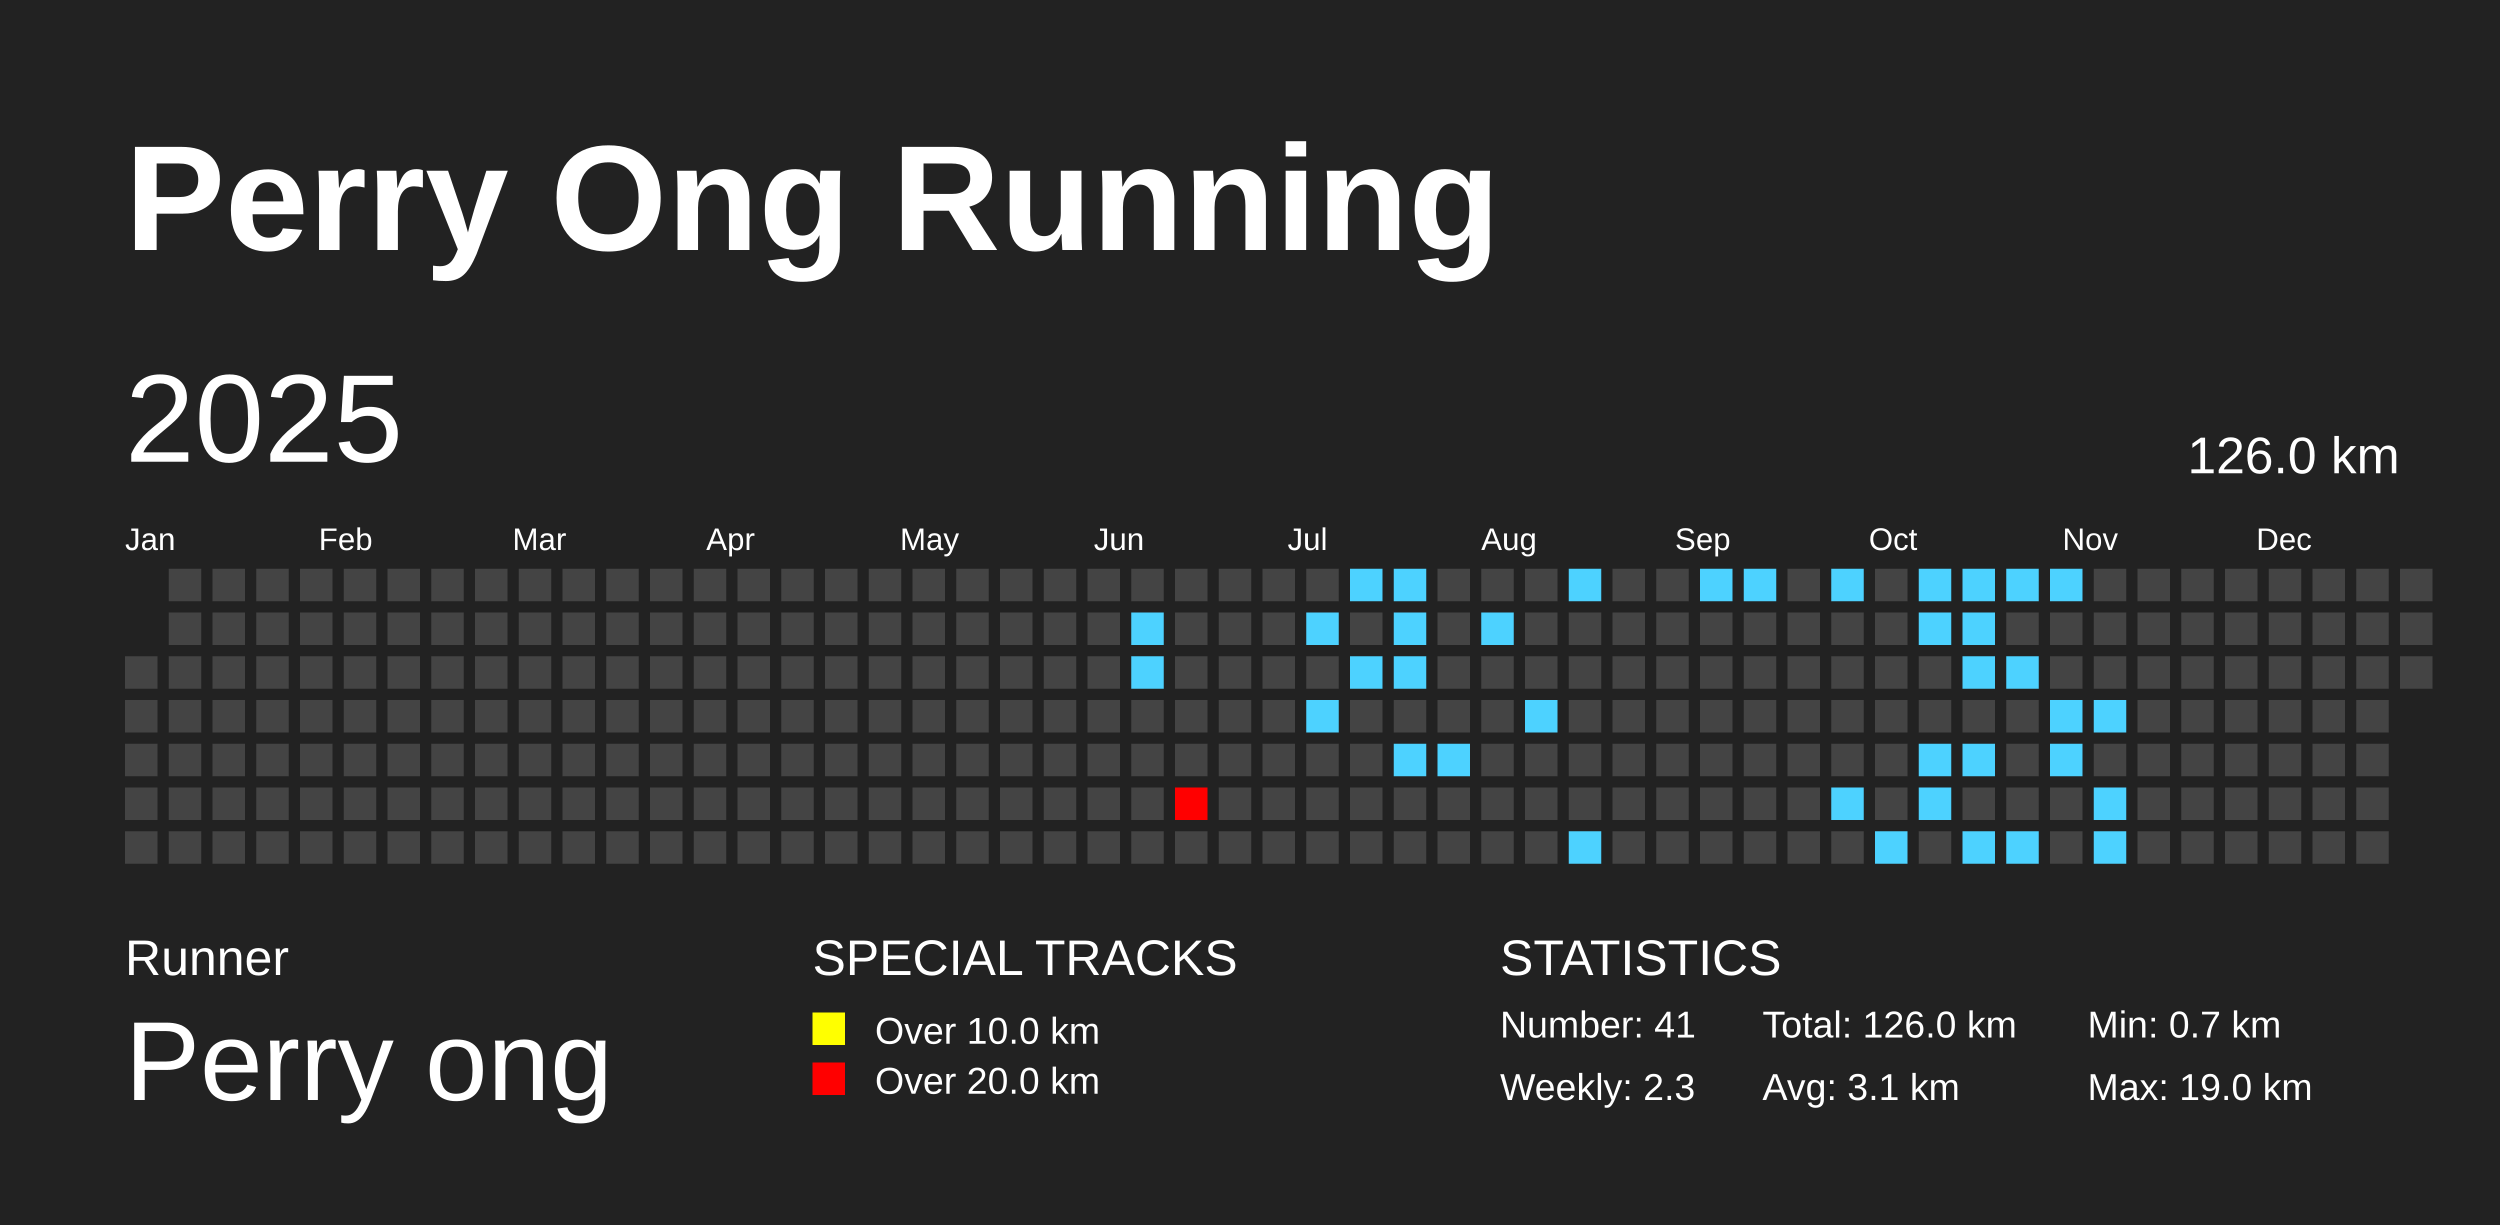
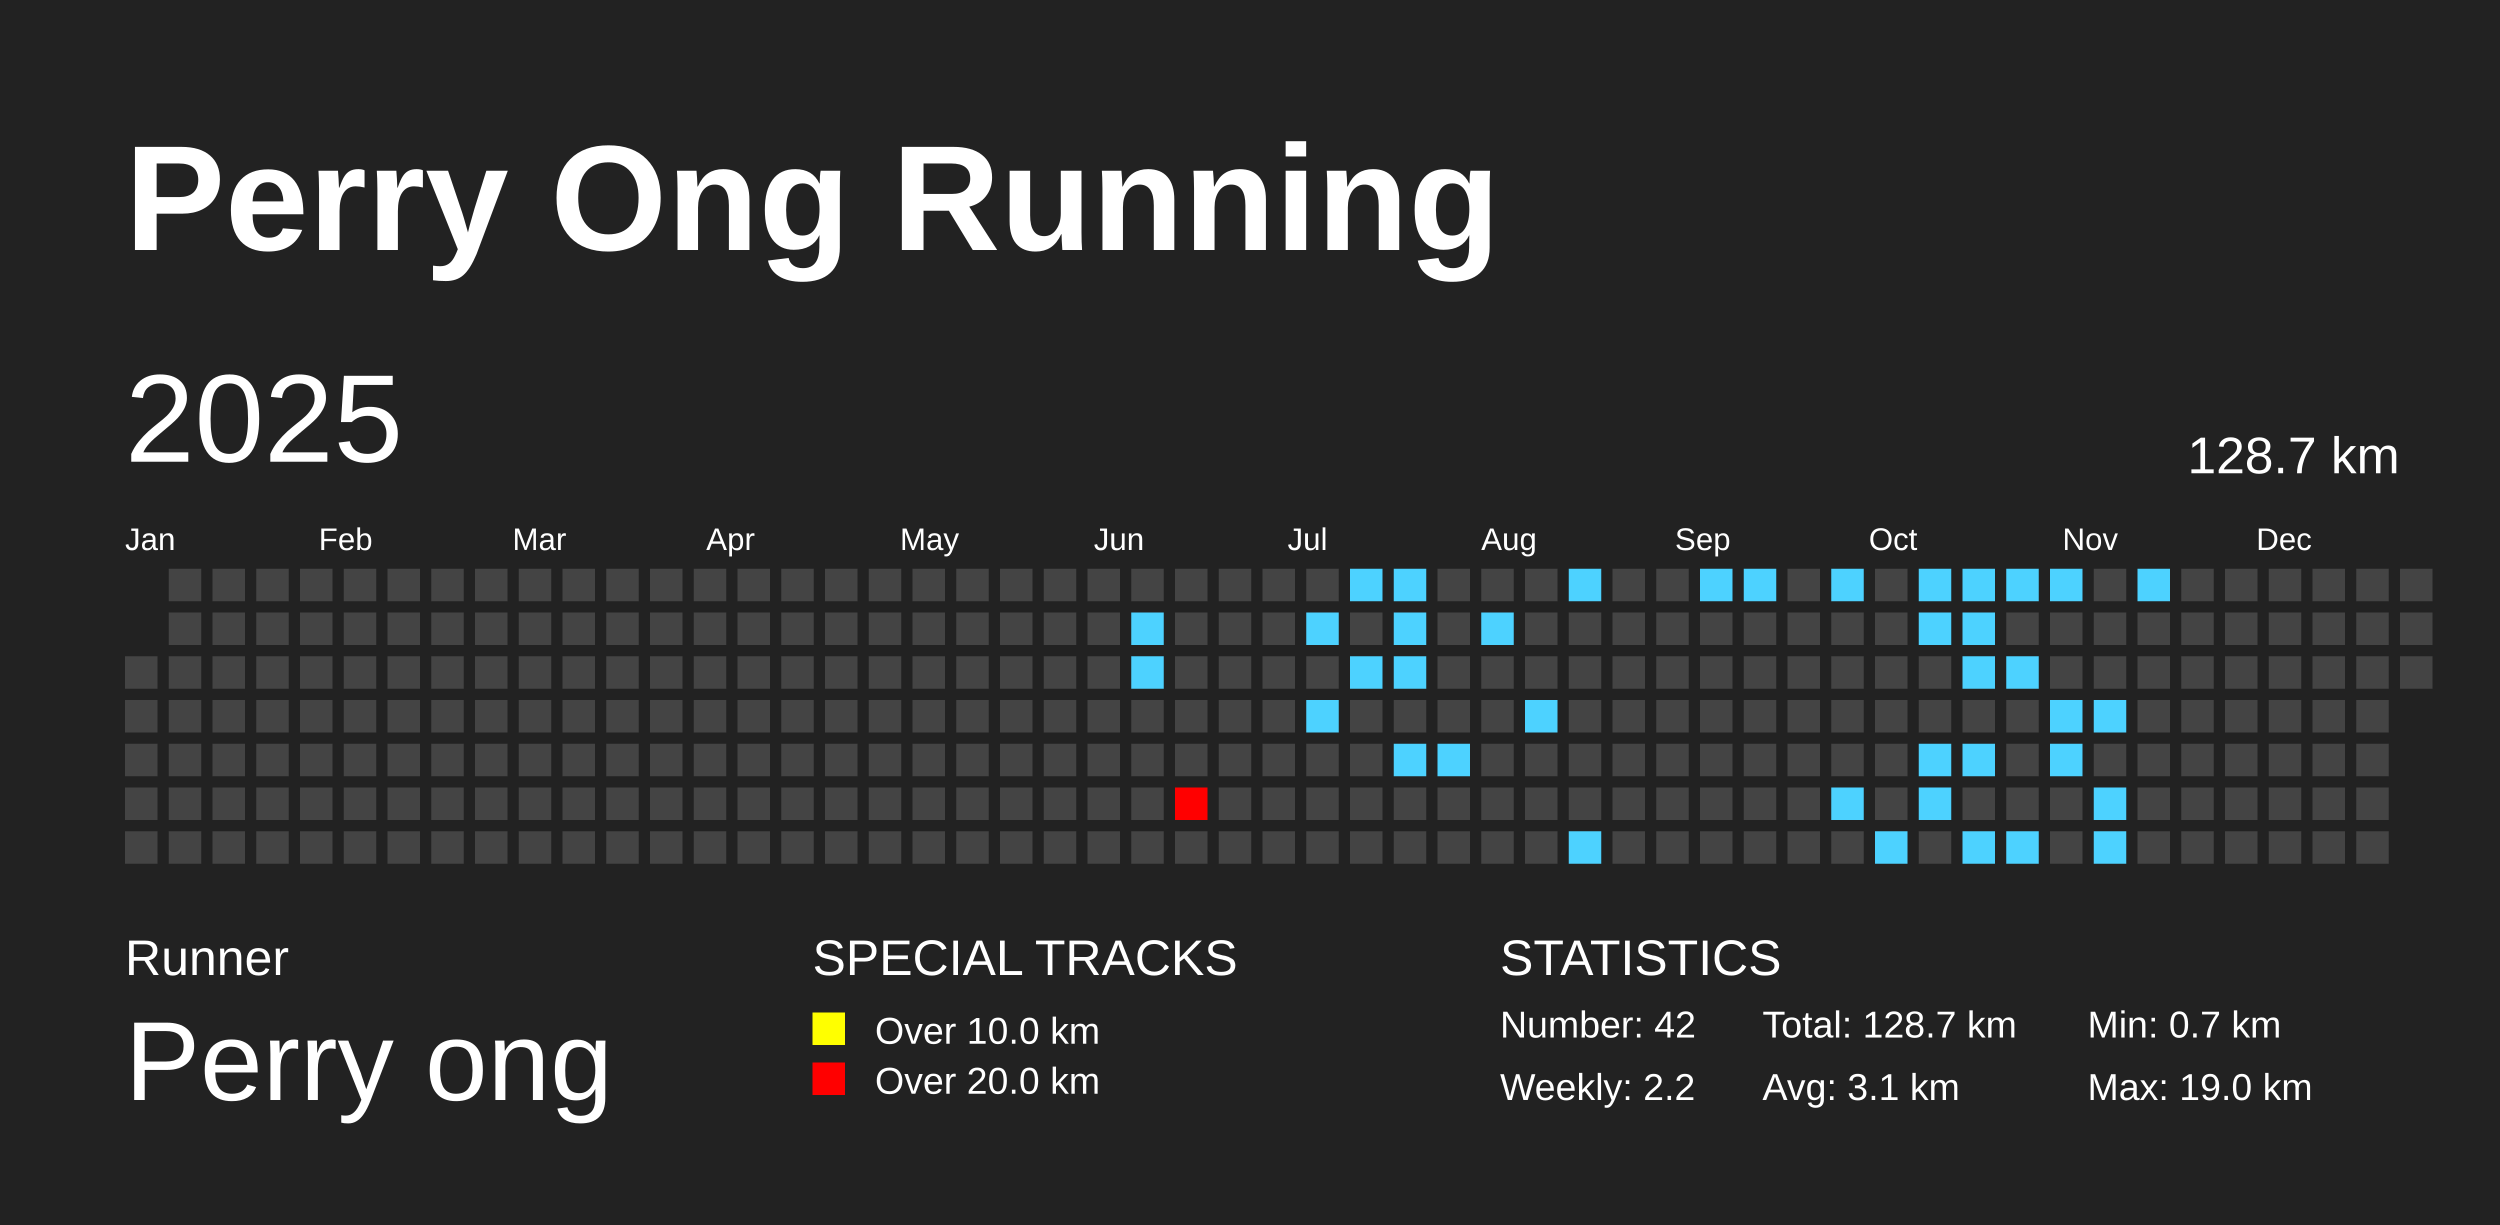
<svg xmlns="http://www.w3.org/2000/svg" baseProfile="full" height="98mm" version="1.1" viewBox="0,0,200,98" width="200mm">
  <defs />
  <rect fill="#222222" height="98" width="200" x="0" y="0" />
  <text fill="#FFFFFF" style="font-size:12px; font-family:Arial; font-weight:bold;" x="10" y="20">Perry Ong Running</text>
  <text fill="#FFFFFF" style="font-size:4px; font-family:Arial" x="10" y="78">Runner</text>
  <text fill="#FFFFFF" style="font-size:9px; font-family:Arial" x="10" y="88">Perry ong</text>
  <text fill="#FFFFFF" style="font-size:4px; font-family:Arial" x="65" y="78">SPECIAL TRACKS</text>
  <rect fill="yellow" height="2.6" width="2.6" x="65" y="81" />
  <text fill="#FFFFFF" style="font-size:3px; font-family:Arial" x="70" y="83.5">Over 10.0 km</text>
  <rect fill="red" height="2.6" width="2.6" x="65" y="85" />
  <text fill="#FFFFFF" style="font-size:3px; font-family:Arial" x="70" y="87.5">Over 20.0 km</text>
  <text fill="#FFFFFF" style="font-size:4px; font-family:Arial" x="120" y="78">STATISTICS</text>
-   <text fill="#FFFFFF" style="font-size:3px; font-family:Arial" x="120" y="83">Number: 41</text>
-   <text fill="#FFFFFF" style="font-size:3px; font-family:Arial" x="120" y="88">Weekly: 2.3</text>
-   <text fill="#FFFFFF" style="font-size:3px; font-family:Arial" x="141" y="83">Total: 126.0 km</text>
+   <text fill="#FFFFFF" style="font-size:3px; font-family:Arial" x="120" y="83">Number: 42</text>
+   <text fill="#FFFFFF" style="font-size:3px; font-family:Arial" x="120" y="88">Weekly: 2.2</text>
+   <text fill="#FFFFFF" style="font-size:3px; font-family:Arial" x="141" y="83">Total: 128.7 km</text>
  <text fill="#FFFFFF" style="font-size:3px; font-family:Arial" x="141" y="88">Avg: 3.1 km</text>
  <text fill="#FFFFFF" style="font-size:3px; font-family:Arial" x="167" y="83">Min: 0.7 km</text>
  <text fill="#FFFFFF" style="font-size:3px; font-family:Arial" x="167" y="88">Max: 19.0 km</text>
  <text dominant-baseline="hanging" fill="#FFFFFF" style="font-size:10.0px; font-family:Arial;" x="10" y="30">2025</text>
-   <text dominant-baseline="hanging" fill="#FFFFFF" style="font-size:4.125px; font-family:Arial;" x="175" y="35">126.0 km</text>
+   <text dominant-baseline="hanging" fill="#FFFFFF" style="font-size:4.125px; font-family:Arial;" x="175" y="35">128.7 km</text>
  <text fill="#FFFFFF" style="font-size:2.5px; font-family:Arial" x="10.0" y="44">Jan</text>
  <text fill="#FFFFFF" style="font-size:2.5px; font-family:Arial" x="25.5" y="44">Feb</text>
  <text fill="#FFFFFF" style="font-size:2.5px; font-family:Arial" x="41.0" y="44">Mar</text>
  <text fill="#FFFFFF" style="font-size:2.5px; font-family:Arial" x="56.5" y="44">Apr</text>
  <text fill="#FFFFFF" style="font-size:2.5px; font-family:Arial" x="72.0" y="44">May</text>
  <text fill="#FFFFFF" style="font-size:2.5px; font-family:Arial" x="87.5" y="44">Jun</text>
  <text fill="#FFFFFF" style="font-size:2.5px; font-family:Arial" x="103.0" y="44">Jul</text>
  <text fill="#FFFFFF" style="font-size:2.5px; font-family:Arial" x="118.5" y="44">Aug</text>
  <text fill="#FFFFFF" style="font-size:2.5px; font-family:Arial" x="134.0" y="44">Sep</text>
  <text fill="#FFFFFF" style="font-size:2.5px; font-family:Arial" x="149.5" y="44">Oct</text>
  <text fill="#FFFFFF" style="font-size:2.5px; font-family:Arial" x="165.0" y="44">Nov</text>
  <text fill="#FFFFFF" style="font-size:2.5px; font-family:Arial" x="180.5" y="44">Dec</text>
  <rect fill="#444444" height="2.6" width="2.6" x="10.0" y="52.5" />
  <rect fill="#444444" height="2.6" width="2.6" x="10.0" y="56.0" />
  <rect fill="#444444" height="2.6" width="2.6" x="10.0" y="59.5" />
  <rect fill="#444444" height="2.6" width="2.6" x="10.0" y="63.0" />
  <rect fill="#444444" height="2.6" width="2.6" x="10.0" y="66.5" />
  <rect fill="#444444" height="2.6" width="2.6" x="13.5" y="45.5" />
  <rect fill="#444444" height="2.6" width="2.6" x="13.5" y="49.0" />
  <rect fill="#444444" height="2.6" width="2.6" x="13.5" y="52.5" />
  <rect fill="#444444" height="2.6" width="2.6" x="13.5" y="56.0" />
  <rect fill="#444444" height="2.6" width="2.6" x="13.5" y="59.5" />
  <rect fill="#444444" height="2.6" width="2.6" x="13.5" y="63.0" />
  <rect fill="#444444" height="2.6" width="2.6" x="13.5" y="66.5" />
  <rect fill="#444444" height="2.6" width="2.6" x="17.0" y="45.5" />
  <rect fill="#444444" height="2.6" width="2.6" x="17.0" y="49.0" />
  <rect fill="#444444" height="2.6" width="2.6" x="17.0" y="52.5" />
  <rect fill="#444444" height="2.6" width="2.6" x="17.0" y="56.0" />
  <rect fill="#444444" height="2.6" width="2.6" x="17.0" y="59.5" />
  <rect fill="#444444" height="2.6" width="2.6" x="17.0" y="63.0" />
  <rect fill="#444444" height="2.6" width="2.6" x="17.0" y="66.5" />
  <rect fill="#444444" height="2.6" width="2.6" x="20.5" y="45.5" />
  <rect fill="#444444" height="2.6" width="2.6" x="20.5" y="49.0" />
  <rect fill="#444444" height="2.6" width="2.6" x="20.5" y="52.5" />
  <rect fill="#444444" height="2.6" width="2.6" x="20.5" y="56.0" />
  <rect fill="#444444" height="2.6" width="2.6" x="20.5" y="59.5" />
  <rect fill="#444444" height="2.6" width="2.6" x="20.5" y="63.0" />
  <rect fill="#444444" height="2.6" width="2.6" x="20.5" y="66.5" />
  <rect fill="#444444" height="2.6" width="2.6" x="24.0" y="45.5" />
  <rect fill="#444444" height="2.6" width="2.6" x="24.0" y="49.0" />
  <rect fill="#444444" height="2.6" width="2.6" x="24.0" y="52.5" />
  <rect fill="#444444" height="2.6" width="2.6" x="24.0" y="56.0" />
  <rect fill="#444444" height="2.6" width="2.6" x="24.0" y="59.5" />
  <rect fill="#444444" height="2.6" width="2.6" x="24.0" y="63.0" />
  <rect fill="#444444" height="2.6" width="2.6" x="24.0" y="66.5" />
  <rect fill="#444444" height="2.6" width="2.6" x="27.5" y="45.5" />
  <rect fill="#444444" height="2.6" width="2.6" x="27.5" y="49.0" />
  <rect fill="#444444" height="2.6" width="2.6" x="27.5" y="52.5" />
  <rect fill="#444444" height="2.6" width="2.6" x="27.5" y="56.0" />
  <rect fill="#444444" height="2.6" width="2.6" x="27.5" y="59.5" />
  <rect fill="#444444" height="2.6" width="2.6" x="27.5" y="63.0" />
  <rect fill="#444444" height="2.6" width="2.6" x="27.5" y="66.5" />
  <rect fill="#444444" height="2.6" width="2.6" x="31.0" y="45.5" />
  <rect fill="#444444" height="2.6" width="2.6" x="31.0" y="49.0" />
  <rect fill="#444444" height="2.6" width="2.6" x="31.0" y="52.5" />
  <rect fill="#444444" height="2.6" width="2.6" x="31.0" y="56.0" />
  <rect fill="#444444" height="2.6" width="2.6" x="31.0" y="59.5" />
  <rect fill="#444444" height="2.6" width="2.6" x="31.0" y="63.0" />
  <rect fill="#444444" height="2.6" width="2.6" x="31.0" y="66.5" />
  <rect fill="#444444" height="2.6" width="2.6" x="34.5" y="45.5" />
  <rect fill="#444444" height="2.6" width="2.6" x="34.5" y="49.0" />
  <rect fill="#444444" height="2.6" width="2.6" x="34.5" y="52.5" />
  <rect fill="#444444" height="2.6" width="2.6" x="34.5" y="56.0" />
  <rect fill="#444444" height="2.6" width="2.6" x="34.5" y="59.5" />
  <rect fill="#444444" height="2.6" width="2.6" x="34.5" y="63.0" />
  <rect fill="#444444" height="2.6" width="2.6" x="34.5" y="66.5" />
  <rect fill="#444444" height="2.6" width="2.6" x="38.0" y="45.5" />
  <rect fill="#444444" height="2.6" width="2.6" x="38.0" y="49.0" />
  <rect fill="#444444" height="2.6" width="2.6" x="38.0" y="52.5" />
  <rect fill="#444444" height="2.6" width="2.6" x="38.0" y="56.0" />
  <rect fill="#444444" height="2.6" width="2.6" x="38.0" y="59.5" />
  <rect fill="#444444" height="2.6" width="2.6" x="38.0" y="63.0" />
  <rect fill="#444444" height="2.6" width="2.6" x="38.0" y="66.5" />
  <rect fill="#444444" height="2.6" width="2.6" x="41.5" y="45.5" />
  <rect fill="#444444" height="2.6" width="2.6" x="41.5" y="49.0" />
  <rect fill="#444444" height="2.6" width="2.6" x="41.5" y="52.5" />
  <rect fill="#444444" height="2.6" width="2.6" x="41.5" y="56.0" />
  <rect fill="#444444" height="2.6" width="2.6" x="41.5" y="59.5" />
  <rect fill="#444444" height="2.6" width="2.6" x="41.5" y="63.0" />
  <rect fill="#444444" height="2.6" width="2.6" x="41.5" y="66.5" />
  <rect fill="#444444" height="2.6" width="2.6" x="45.0" y="45.5" />
  <rect fill="#444444" height="2.6" width="2.6" x="45.0" y="49.0" />
  <rect fill="#444444" height="2.6" width="2.6" x="45.0" y="52.5" />
  <rect fill="#444444" height="2.6" width="2.6" x="45.0" y="56.0" />
  <rect fill="#444444" height="2.6" width="2.6" x="45.0" y="59.5" />
  <rect fill="#444444" height="2.6" width="2.6" x="45.0" y="63.0" />
  <rect fill="#444444" height="2.6" width="2.6" x="45.0" y="66.5" />
  <rect fill="#444444" height="2.6" width="2.6" x="48.5" y="45.5" />
  <rect fill="#444444" height="2.6" width="2.6" x="48.5" y="49.0" />
  <rect fill="#444444" height="2.6" width="2.6" x="48.5" y="52.5" />
  <rect fill="#444444" height="2.6" width="2.6" x="48.5" y="56.0" />
  <rect fill="#444444" height="2.6" width="2.6" x="48.5" y="59.5" />
  <rect fill="#444444" height="2.6" width="2.6" x="48.5" y="63.0" />
  <rect fill="#444444" height="2.6" width="2.6" x="48.5" y="66.5" />
  <rect fill="#444444" height="2.6" width="2.6" x="52.0" y="45.5" />
  <rect fill="#444444" height="2.6" width="2.6" x="52.0" y="49.0" />
  <rect fill="#444444" height="2.6" width="2.6" x="52.0" y="52.5" />
  <rect fill="#444444" height="2.6" width="2.6" x="52.0" y="56.0" />
  <rect fill="#444444" height="2.6" width="2.6" x="52.0" y="59.5" />
  <rect fill="#444444" height="2.6" width="2.6" x="52.0" y="63.0" />
  <rect fill="#444444" height="2.6" width="2.6" x="52.0" y="66.5" />
  <rect fill="#444444" height="2.6" width="2.6" x="55.5" y="45.5" />
  <rect fill="#444444" height="2.6" width="2.6" x="55.5" y="49.0" />
  <rect fill="#444444" height="2.6" width="2.6" x="55.5" y="52.5" />
  <rect fill="#444444" height="2.6" width="2.6" x="55.5" y="56.0" />
  <rect fill="#444444" height="2.6" width="2.6" x="55.5" y="59.5" />
  <rect fill="#444444" height="2.6" width="2.6" x="55.5" y="63.0" />
  <rect fill="#444444" height="2.6" width="2.6" x="55.5" y="66.5" />
  <rect fill="#444444" height="2.6" width="2.6" x="59.0" y="45.5" />
  <rect fill="#444444" height="2.6" width="2.6" x="59.0" y="49.0" />
  <rect fill="#444444" height="2.6" width="2.6" x="59.0" y="52.5" />
  <rect fill="#444444" height="2.6" width="2.6" x="59.0" y="56.0" />
  <rect fill="#444444" height="2.6" width="2.6" x="59.0" y="59.5" />
  <rect fill="#444444" height="2.6" width="2.6" x="59.0" y="63.0" />
  <rect fill="#444444" height="2.6" width="2.6" x="59.0" y="66.5" />
  <rect fill="#444444" height="2.6" width="2.6" x="62.5" y="45.5" />
  <rect fill="#444444" height="2.6" width="2.6" x="62.5" y="49.0" />
  <rect fill="#444444" height="2.6" width="2.6" x="62.5" y="52.5" />
  <rect fill="#444444" height="2.6" width="2.6" x="62.5" y="56.0" />
  <rect fill="#444444" height="2.6" width="2.6" x="62.5" y="59.5" />
  <rect fill="#444444" height="2.6" width="2.6" x="62.5" y="63.0" />
  <rect fill="#444444" height="2.6" width="2.6" x="62.5" y="66.5" />
  <rect fill="#444444" height="2.6" width="2.6" x="66.0" y="45.5" />
  <rect fill="#444444" height="2.6" width="2.6" x="66.0" y="49.0" />
  <rect fill="#444444" height="2.6" width="2.6" x="66.0" y="52.5" />
  <rect fill="#444444" height="2.6" width="2.6" x="66.0" y="56.0" />
  <rect fill="#444444" height="2.6" width="2.6" x="66.0" y="59.5" />
  <rect fill="#444444" height="2.6" width="2.6" x="66.0" y="63.0" />
  <rect fill="#444444" height="2.6" width="2.6" x="66.0" y="66.5" />
  <rect fill="#444444" height="2.6" width="2.6" x="69.5" y="45.5" />
  <rect fill="#444444" height="2.6" width="2.6" x="69.5" y="49.0" />
  <rect fill="#444444" height="2.6" width="2.6" x="69.5" y="52.5" />
  <rect fill="#444444" height="2.6" width="2.6" x="69.5" y="56.0" />
  <rect fill="#444444" height="2.6" width="2.6" x="69.5" y="59.5" />
  <rect fill="#444444" height="2.6" width="2.6" x="69.5" y="63.0" />
  <rect fill="#444444" height="2.6" width="2.6" x="69.5" y="66.5" />
  <rect fill="#444444" height="2.6" width="2.6" x="73.0" y="45.5" />
  <rect fill="#444444" height="2.6" width="2.6" x="73.0" y="49.0" />
  <rect fill="#444444" height="2.6" width="2.6" x="73.0" y="52.5" />
  <rect fill="#444444" height="2.6" width="2.6" x="73.0" y="56.0" />
  <rect fill="#444444" height="2.6" width="2.6" x="73.0" y="59.5" />
  <rect fill="#444444" height="2.6" width="2.6" x="73.0" y="63.0" />
  <rect fill="#444444" height="2.6" width="2.6" x="73.0" y="66.5" />
  <rect fill="#444444" height="2.6" width="2.6" x="76.5" y="45.5" />
  <rect fill="#444444" height="2.6" width="2.6" x="76.5" y="49.0" />
  <rect fill="#444444" height="2.6" width="2.6" x="76.5" y="52.5" />
  <rect fill="#444444" height="2.6" width="2.6" x="76.5" y="56.0" />
  <rect fill="#444444" height="2.6" width="2.6" x="76.5" y="59.5" />
  <rect fill="#444444" height="2.6" width="2.6" x="76.5" y="63.0" />
  <rect fill="#444444" height="2.6" width="2.6" x="76.5" y="66.5" />
  <rect fill="#444444" height="2.6" width="2.6" x="80.0" y="45.5" />
  <rect fill="#444444" height="2.6" width="2.6" x="80.0" y="49.0" />
  <rect fill="#444444" height="2.6" width="2.6" x="80.0" y="52.5" />
  <rect fill="#444444" height="2.6" width="2.6" x="80.0" y="56.0" />
  <rect fill="#444444" height="2.6" width="2.6" x="80.0" y="59.5" />
  <rect fill="#444444" height="2.6" width="2.6" x="80.0" y="63.0" />
  <rect fill="#444444" height="2.6" width="2.6" x="80.0" y="66.5" />
  <rect fill="#444444" height="2.6" width="2.6" x="83.5" y="45.5" />
  <rect fill="#444444" height="2.6" width="2.6" x="83.5" y="49.0" />
  <rect fill="#444444" height="2.6" width="2.6" x="83.5" y="52.5" />
  <rect fill="#444444" height="2.6" width="2.6" x="83.5" y="56.0" />
  <rect fill="#444444" height="2.6" width="2.6" x="83.5" y="59.5" />
  <rect fill="#444444" height="2.6" width="2.6" x="83.5" y="63.0" />
  <rect fill="#444444" height="2.6" width="2.6" x="83.5" y="66.5" />
  <rect fill="#444444" height="2.6" width="2.6" x="87.0" y="45.5" />
  <rect fill="#444444" height="2.6" width="2.6" x="87.0" y="49.0" />
  <rect fill="#444444" height="2.6" width="2.6" x="87.0" y="52.5" />
  <rect fill="#444444" height="2.6" width="2.6" x="87.0" y="56.0" />
  <rect fill="#444444" height="2.6" width="2.6" x="87.0" y="59.5" />
  <rect fill="#444444" height="2.6" width="2.6" x="87.0" y="63.0" />
  <rect fill="#444444" height="2.6" width="2.6" x="87.0" y="66.5" />
  <rect fill="#444444" height="2.6" width="2.6" x="90.5" y="45.5" />
  <rect fill="#4DD2FF" height="2.6" width="2.6" x="90.5" y="49.0" />
  <rect fill="#4DD2FF" height="2.6" width="2.6" x="90.5" y="52.5" />
  <rect fill="#444444" height="2.6" width="2.6" x="90.5" y="56.0" />
  <rect fill="#444444" height="2.6" width="2.6" x="90.5" y="59.5" />
  <rect fill="#444444" height="2.6" width="2.6" x="90.5" y="63.0" />
  <rect fill="#444444" height="2.6" width="2.6" x="90.5" y="66.5" />
  <rect fill="#444444" height="2.6" width="2.6" x="94.0" y="45.5" />
  <rect fill="#444444" height="2.6" width="2.6" x="94.0" y="49.0" />
  <rect fill="#444444" height="2.6" width="2.6" x="94.0" y="52.5" />
  <rect fill="#444444" height="2.6" width="2.6" x="94.0" y="56.0" />
  <rect fill="#444444" height="2.6" width="2.6" x="94.0" y="59.5" />
  <rect fill="red" height="2.6" width="2.6" x="94.0" y="63.0" />
  <rect fill="#444444" height="2.6" width="2.6" x="94.0" y="66.5" />
  <rect fill="#444444" height="2.6" width="2.6" x="97.5" y="45.5" />
  <rect fill="#444444" height="2.6" width="2.6" x="97.5" y="49.0" />
  <rect fill="#444444" height="2.6" width="2.6" x="97.5" y="52.5" />
  <rect fill="#444444" height="2.6" width="2.6" x="97.5" y="56.0" />
  <rect fill="#444444" height="2.6" width="2.6" x="97.5" y="59.5" />
  <rect fill="#444444" height="2.6" width="2.6" x="97.5" y="63.0" />
  <rect fill="#444444" height="2.6" width="2.6" x="97.5" y="66.5" />
  <rect fill="#444444" height="2.6" width="2.6" x="101.0" y="45.5" />
  <rect fill="#444444" height="2.6" width="2.6" x="101.0" y="49.0" />
  <rect fill="#444444" height="2.6" width="2.6" x="101.0" y="52.5" />
  <rect fill="#444444" height="2.6" width="2.6" x="101.0" y="56.0" />
  <rect fill="#444444" height="2.6" width="2.6" x="101.0" y="59.5" />
  <rect fill="#444444" height="2.6" width="2.6" x="101.0" y="63.0" />
  <rect fill="#444444" height="2.6" width="2.6" x="101.0" y="66.5" />
  <rect fill="#444444" height="2.6" width="2.6" x="104.5" y="45.5" />
  <rect fill="#4DD2FF" height="2.6" width="2.6" x="104.5" y="49.0" />
  <rect fill="#444444" height="2.6" width="2.6" x="104.5" y="52.5" />
  <rect fill="#4DD2FF" height="2.6" width="2.6" x="104.5" y="56.0" />
  <rect fill="#444444" height="2.6" width="2.6" x="104.5" y="59.5" />
  <rect fill="#444444" height="2.6" width="2.6" x="104.5" y="63.0" />
  <rect fill="#444444" height="2.6" width="2.6" x="104.5" y="66.5" />
  <rect fill="#4DD2FF" height="2.6" width="2.6" x="108.0" y="45.5" />
  <rect fill="#444444" height="2.6" width="2.6" x="108.0" y="49.0" />
  <rect fill="#4DD2FF" height="2.6" width="2.6" x="108.0" y="52.5" />
  <rect fill="#444444" height="2.6" width="2.6" x="108.0" y="56.0" />
  <rect fill="#444444" height="2.6" width="2.6" x="108.0" y="59.5" />
  <rect fill="#444444" height="2.6" width="2.6" x="108.0" y="63.0" />
  <rect fill="#444444" height="2.6" width="2.6" x="108.0" y="66.5" />
  <rect fill="#4DD2FF" height="2.6" width="2.6" x="111.5" y="45.5" />
  <rect fill="#4DD2FF" height="2.6" width="2.6" x="111.5" y="49.0" />
  <rect fill="#4DD2FF" height="2.6" width="2.6" x="111.5" y="52.5" />
  <rect fill="#444444" height="2.6" width="2.6" x="111.5" y="56.0" />
  <rect fill="#4DD2FF" height="2.6" width="2.6" x="111.5" y="59.5" />
  <rect fill="#444444" height="2.6" width="2.6" x="111.5" y="63.0" />
  <rect fill="#444444" height="2.6" width="2.6" x="111.5" y="66.5" />
  <rect fill="#444444" height="2.6" width="2.6" x="115.0" y="45.5" />
  <rect fill="#444444" height="2.6" width="2.6" x="115.0" y="49.0" />
  <rect fill="#444444" height="2.6" width="2.6" x="115.0" y="52.5" />
  <rect fill="#444444" height="2.6" width="2.6" x="115.0" y="56.0" />
  <rect fill="#4DD2FF" height="2.6" width="2.6" x="115.0" y="59.5" />
  <rect fill="#444444" height="2.6" width="2.6" x="115.0" y="63.0" />
  <rect fill="#444444" height="2.6" width="2.6" x="115.0" y="66.5" />
  <rect fill="#444444" height="2.6" width="2.6" x="118.5" y="45.5" />
  <rect fill="#4DD2FF" height="2.6" width="2.6" x="118.5" y="49.0" />
  <rect fill="#444444" height="2.6" width="2.6" x="118.5" y="52.5" />
  <rect fill="#444444" height="2.6" width="2.6" x="118.5" y="56.0" />
  <rect fill="#444444" height="2.6" width="2.6" x="118.5" y="59.5" />
  <rect fill="#444444" height="2.6" width="2.6" x="118.5" y="63.0" />
  <rect fill="#444444" height="2.6" width="2.6" x="118.5" y="66.5" />
  <rect fill="#444444" height="2.6" width="2.6" x="122.0" y="45.5" />
  <rect fill="#444444" height="2.6" width="2.6" x="122.0" y="49.0" />
  <rect fill="#444444" height="2.6" width="2.6" x="122.0" y="52.5" />
  <rect fill="#4DD2FF" height="2.6" width="2.6" x="122.0" y="56.0" />
  <rect fill="#444444" height="2.6" width="2.6" x="122.0" y="59.5" />
  <rect fill="#444444" height="2.6" width="2.6" x="122.0" y="63.0" />
  <rect fill="#444444" height="2.6" width="2.6" x="122.0" y="66.5" />
  <rect fill="#4DD2FF" height="2.6" width="2.6" x="125.5" y="45.5" />
  <rect fill="#444444" height="2.6" width="2.6" x="125.5" y="49.0" />
  <rect fill="#444444" height="2.6" width="2.6" x="125.5" y="52.5" />
  <rect fill="#444444" height="2.6" width="2.6" x="125.5" y="56.0" />
  <rect fill="#444444" height="2.6" width="2.6" x="125.5" y="59.5" />
  <rect fill="#444444" height="2.6" width="2.6" x="125.5" y="63.0" />
  <rect fill="#4DD2FF" height="2.6" width="2.6" x="125.5" y="66.5" />
  <rect fill="#444444" height="2.6" width="2.6" x="129.0" y="45.5" />
  <rect fill="#444444" height="2.6" width="2.6" x="129.0" y="49.0" />
  <rect fill="#444444" height="2.6" width="2.6" x="129.0" y="52.5" />
  <rect fill="#444444" height="2.6" width="2.6" x="129.0" y="56.0" />
  <rect fill="#444444" height="2.6" width="2.6" x="129.0" y="59.5" />
  <rect fill="#444444" height="2.6" width="2.6" x="129.0" y="63.0" />
  <rect fill="#444444" height="2.6" width="2.6" x="129.0" y="66.5" />
  <rect fill="#444444" height="2.6" width="2.6" x="132.5" y="45.5" />
  <rect fill="#444444" height="2.6" width="2.6" x="132.5" y="49.0" />
  <rect fill="#444444" height="2.6" width="2.6" x="132.5" y="52.5" />
  <rect fill="#444444" height="2.6" width="2.6" x="132.5" y="56.0" />
  <rect fill="#444444" height="2.6" width="2.6" x="132.5" y="59.5" />
  <rect fill="#444444" height="2.6" width="2.6" x="132.5" y="63.0" />
  <rect fill="#444444" height="2.6" width="2.6" x="132.5" y="66.5" />
  <rect fill="#4DD2FF" height="2.6" width="2.6" x="136.0" y="45.5" />
  <rect fill="#444444" height="2.6" width="2.6" x="136.0" y="49.0" />
  <rect fill="#444444" height="2.6" width="2.6" x="136.0" y="52.5" />
  <rect fill="#444444" height="2.6" width="2.6" x="136.0" y="56.0" />
  <rect fill="#444444" height="2.6" width="2.6" x="136.0" y="59.5" />
  <rect fill="#444444" height="2.6" width="2.6" x="136.0" y="63.0" />
  <rect fill="#444444" height="2.6" width="2.6" x="136.0" y="66.5" />
  <rect fill="#4DD2FF" height="2.6" width="2.6" x="139.5" y="45.5" />
  <rect fill="#444444" height="2.6" width="2.6" x="139.5" y="49.0" />
  <rect fill="#444444" height="2.6" width="2.6" x="139.5" y="52.5" />
  <rect fill="#444444" height="2.6" width="2.6" x="139.5" y="56.0" />
  <rect fill="#444444" height="2.6" width="2.6" x="139.5" y="59.5" />
  <rect fill="#444444" height="2.6" width="2.6" x="139.5" y="63.0" />
  <rect fill="#444444" height="2.6" width="2.6" x="139.5" y="66.5" />
  <rect fill="#444444" height="2.6" width="2.6" x="143.0" y="45.5" />
  <rect fill="#444444" height="2.6" width="2.6" x="143.0" y="49.0" />
  <rect fill="#444444" height="2.6" width="2.6" x="143.0" y="52.5" />
  <rect fill="#444444" height="2.6" width="2.6" x="143.0" y="56.0" />
  <rect fill="#444444" height="2.6" width="2.6" x="143.0" y="59.5" />
  <rect fill="#444444" height="2.6" width="2.6" x="143.0" y="63.0" />
  <rect fill="#444444" height="2.6" width="2.6" x="143.0" y="66.5" />
  <rect fill="#4DD2FF" height="2.6" width="2.6" x="146.5" y="45.5" />
  <rect fill="#444444" height="2.6" width="2.6" x="146.5" y="49.0" />
  <rect fill="#444444" height="2.6" width="2.6" x="146.5" y="52.5" />
  <rect fill="#444444" height="2.6" width="2.6" x="146.5" y="56.0" />
  <rect fill="#444444" height="2.6" width="2.6" x="146.5" y="59.5" />
  <rect fill="#4DD2FF" height="2.6" width="2.6" x="146.5" y="63.0" />
  <rect fill="#444444" height="2.6" width="2.6" x="146.5" y="66.5" />
  <rect fill="#444444" height="2.6" width="2.6" x="150.0" y="45.5" />
  <rect fill="#444444" height="2.6" width="2.6" x="150.0" y="49.0" />
  <rect fill="#444444" height="2.6" width="2.6" x="150.0" y="52.5" />
  <rect fill="#444444" height="2.6" width="2.6" x="150.0" y="56.0" />
  <rect fill="#444444" height="2.6" width="2.6" x="150.0" y="59.5" />
  <rect fill="#444444" height="2.6" width="2.6" x="150.0" y="63.0" />
  <rect fill="#4DD2FF" height="2.6" width="2.6" x="150.0" y="66.5" />
  <rect fill="#4DD2FF" height="2.6" width="2.6" x="153.5" y="45.5" />
  <rect fill="#4DD2FF" height="2.6" width="2.6" x="153.5" y="49.0" />
  <rect fill="#444444" height="2.6" width="2.6" x="153.5" y="52.5" />
  <rect fill="#444444" height="2.6" width="2.6" x="153.5" y="56.0" />
  <rect fill="#4DD2FF" height="2.6" width="2.6" x="153.5" y="59.5" />
  <rect fill="#4DD2FF" height="2.6" width="2.6" x="153.5" y="63.0" />
  <rect fill="#444444" height="2.6" width="2.6" x="153.5" y="66.5" />
  <rect fill="#4DD2FF" height="2.6" width="2.6" x="157.0" y="45.5" />
  <rect fill="#4DD2FF" height="2.6" width="2.6" x="157.0" y="49.0" />
  <rect fill="#4DD2FF" height="2.6" width="2.6" x="157.0" y="52.5" />
  <rect fill="#444444" height="2.6" width="2.6" x="157.0" y="56.0" />
  <rect fill="#4DD2FF" height="2.6" width="2.6" x="157.0" y="59.5" />
  <rect fill="#444444" height="2.6" width="2.6" x="157.0" y="63.0" />
  <rect fill="#4DD2FF" height="2.6" width="2.6" x="157.0" y="66.5" />
  <rect fill="#4DD2FF" height="2.6" width="2.6" x="160.5" y="45.5" />
  <rect fill="#444444" height="2.6" width="2.6" x="160.5" y="49.0" />
  <rect fill="#4DD2FF" height="2.6" width="2.6" x="160.5" y="52.5" />
  <rect fill="#444444" height="2.6" width="2.6" x="160.5" y="56.0" />
  <rect fill="#444444" height="2.6" width="2.6" x="160.5" y="59.5" />
  <rect fill="#444444" height="2.6" width="2.6" x="160.5" y="63.0" />
  <rect fill="#4DD2FF" height="2.6" width="2.6" x="160.5" y="66.5" />
  <rect fill="#4DD2FF" height="2.6" width="2.6" x="164.0" y="45.5" />
  <rect fill="#444444" height="2.6" width="2.6" x="164.0" y="49.0" />
  <rect fill="#444444" height="2.6" width="2.6" x="164.0" y="52.5" />
  <rect fill="#4DD2FF" height="2.6" width="2.6" x="164.0" y="56.0" />
  <rect fill="#4DD2FF" height="2.6" width="2.6" x="164.0" y="59.5" />
  <rect fill="#444444" height="2.6" width="2.6" x="164.0" y="63.0" />
  <rect fill="#444444" height="2.6" width="2.6" x="164.0" y="66.5" />
  <rect fill="#444444" height="2.6" width="2.6" x="167.5" y="45.5" />
  <rect fill="#444444" height="2.6" width="2.6" x="167.5" y="49.0" />
  <rect fill="#444444" height="2.6" width="2.6" x="167.5" y="52.5" />
  <rect fill="#4DD2FF" height="2.6" width="2.6" x="167.5" y="56.0" />
  <rect fill="#444444" height="2.6" width="2.6" x="167.5" y="59.5" />
  <rect fill="#4DD2FF" height="2.6" width="2.6" x="167.5" y="63.0" />
  <rect fill="#4DD2FF" height="2.6" width="2.6" x="167.5" y="66.5" />
-   <rect fill="#444444" height="2.6" width="2.6" x="171.0" y="45.5" />
+   <rect fill="#4DD2FF" height="2.6" width="2.6" x="171.0" y="45.5" />
  <rect fill="#444444" height="2.6" width="2.6" x="171.0" y="49.0" />
  <rect fill="#444444" height="2.6" width="2.6" x="171.0" y="52.5" />
  <rect fill="#444444" height="2.6" width="2.6" x="171.0" y="56.0" />
  <rect fill="#444444" height="2.6" width="2.6" x="171.0" y="59.5" />
  <rect fill="#444444" height="2.6" width="2.6" x="171.0" y="63.0" />
  <rect fill="#444444" height="2.6" width="2.6" x="171.0" y="66.5" />
  <rect fill="#444444" height="2.6" width="2.6" x="174.5" y="45.5" />
  <rect fill="#444444" height="2.6" width="2.6" x="174.5" y="49.0" />
  <rect fill="#444444" height="2.6" width="2.6" x="174.5" y="52.5" />
  <rect fill="#444444" height="2.6" width="2.6" x="174.5" y="56.0" />
  <rect fill="#444444" height="2.6" width="2.6" x="174.5" y="59.5" />
  <rect fill="#444444" height="2.6" width="2.6" x="174.5" y="63.0" />
  <rect fill="#444444" height="2.6" width="2.6" x="174.5" y="66.5" />
  <rect fill="#444444" height="2.6" width="2.6" x="178.0" y="45.5" />
  <rect fill="#444444" height="2.6" width="2.6" x="178.0" y="49.0" />
  <rect fill="#444444" height="2.6" width="2.6" x="178.0" y="52.5" />
  <rect fill="#444444" height="2.6" width="2.6" x="178.0" y="56.0" />
  <rect fill="#444444" height="2.6" width="2.6" x="178.0" y="59.5" />
  <rect fill="#444444" height="2.6" width="2.6" x="178.0" y="63.0" />
  <rect fill="#444444" height="2.6" width="2.6" x="178.0" y="66.5" />
  <rect fill="#444444" height="2.6" width="2.6" x="181.5" y="45.5" />
  <rect fill="#444444" height="2.6" width="2.6" x="181.5" y="49.0" />
  <rect fill="#444444" height="2.6" width="2.6" x="181.5" y="52.5" />
  <rect fill="#444444" height="2.6" width="2.6" x="181.5" y="56.0" />
  <rect fill="#444444" height="2.6" width="2.6" x="181.5" y="59.5" />
  <rect fill="#444444" height="2.6" width="2.6" x="181.5" y="63.0" />
  <rect fill="#444444" height="2.6" width="2.6" x="181.5" y="66.5" />
  <rect fill="#444444" height="2.6" width="2.6" x="185.0" y="45.5" />
  <rect fill="#444444" height="2.6" width="2.6" x="185.0" y="49.0" />
  <rect fill="#444444" height="2.6" width="2.6" x="185.0" y="52.5" />
  <rect fill="#444444" height="2.6" width="2.6" x="185.0" y="56.0" />
  <rect fill="#444444" height="2.6" width="2.6" x="185.0" y="59.5" />
  <rect fill="#444444" height="2.6" width="2.6" x="185.0" y="63.0" />
  <rect fill="#444444" height="2.6" width="2.6" x="185.0" y="66.5" />
  <rect fill="#444444" height="2.6" width="2.6" x="188.5" y="45.5" />
  <rect fill="#444444" height="2.6" width="2.6" x="188.5" y="49.0" />
  <rect fill="#444444" height="2.6" width="2.6" x="188.5" y="52.5" />
  <rect fill="#444444" height="2.6" width="2.6" x="188.5" y="56.0" />
  <rect fill="#444444" height="2.6" width="2.6" x="188.5" y="59.5" />
  <rect fill="#444444" height="2.6" width="2.6" x="188.5" y="63.0" />
  <rect fill="#444444" height="2.6" width="2.6" x="188.5" y="66.5" />
  <rect fill="#444444" height="2.6" width="2.6" x="192.0" y="45.5" />
  <rect fill="#444444" height="2.6" width="2.6" x="192.0" y="49.0" />
  <rect fill="#444444" height="2.6" width="2.6" x="192.0" y="52.5" />
</svg>
